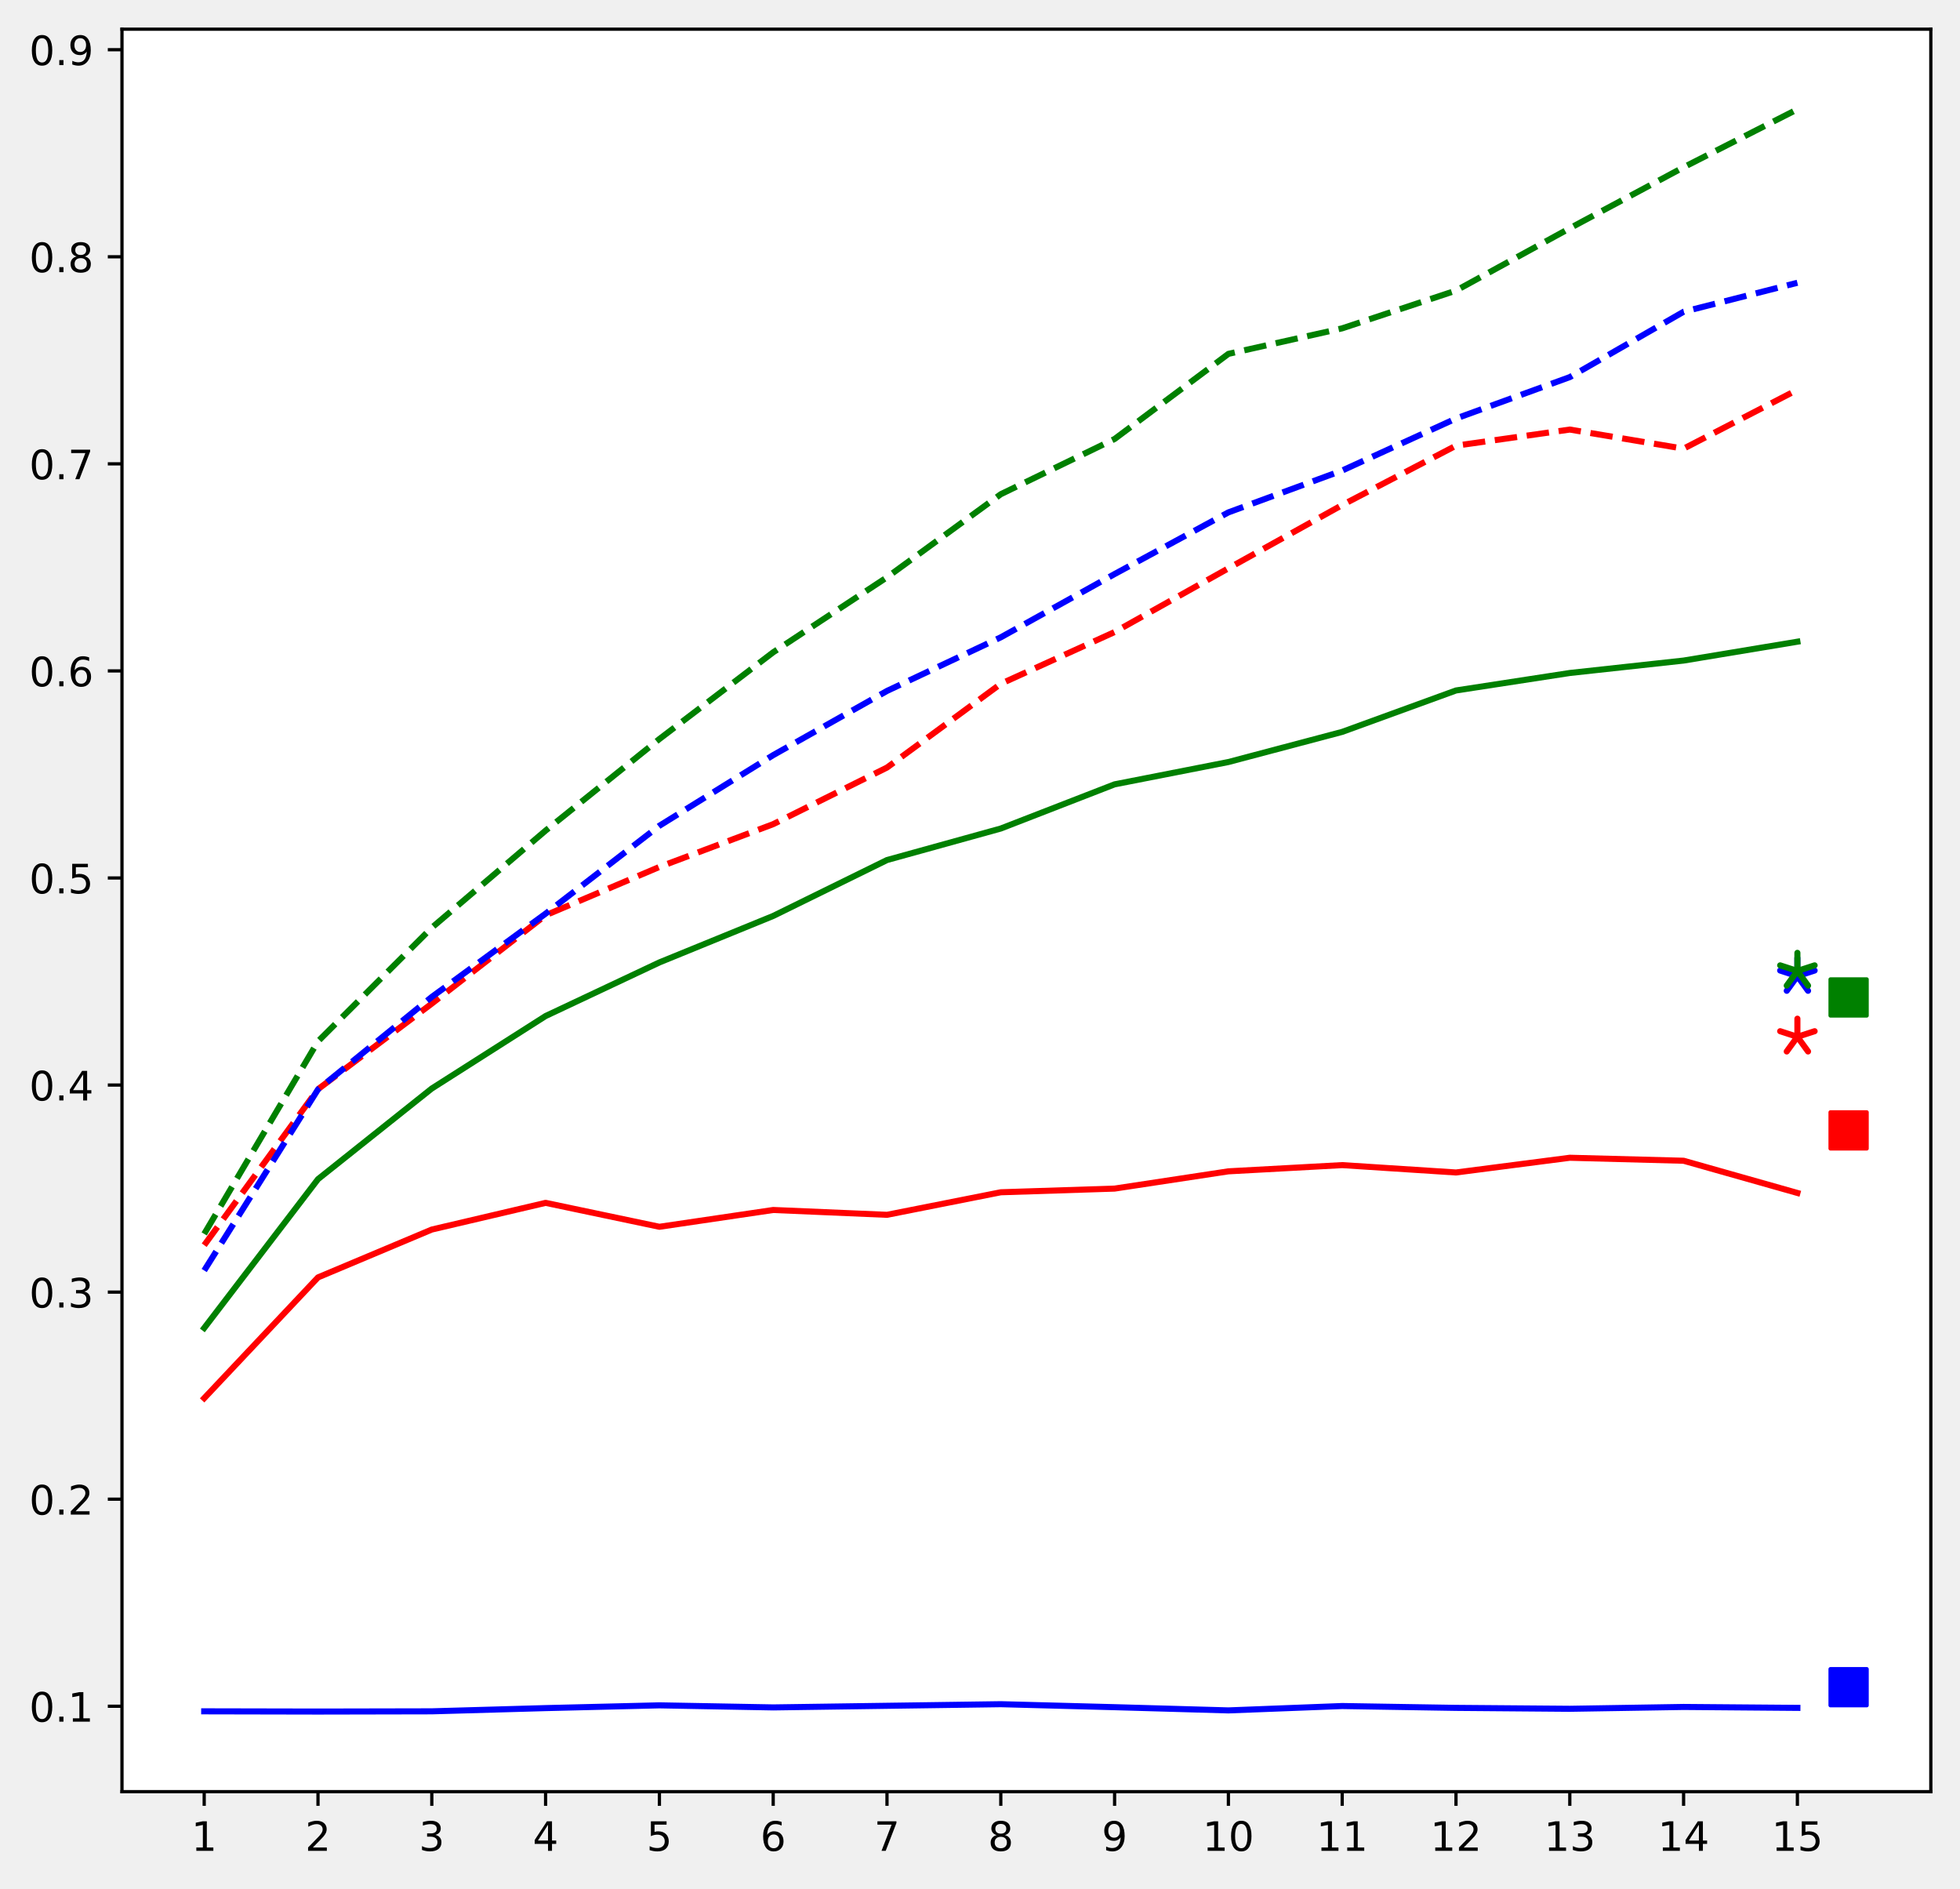
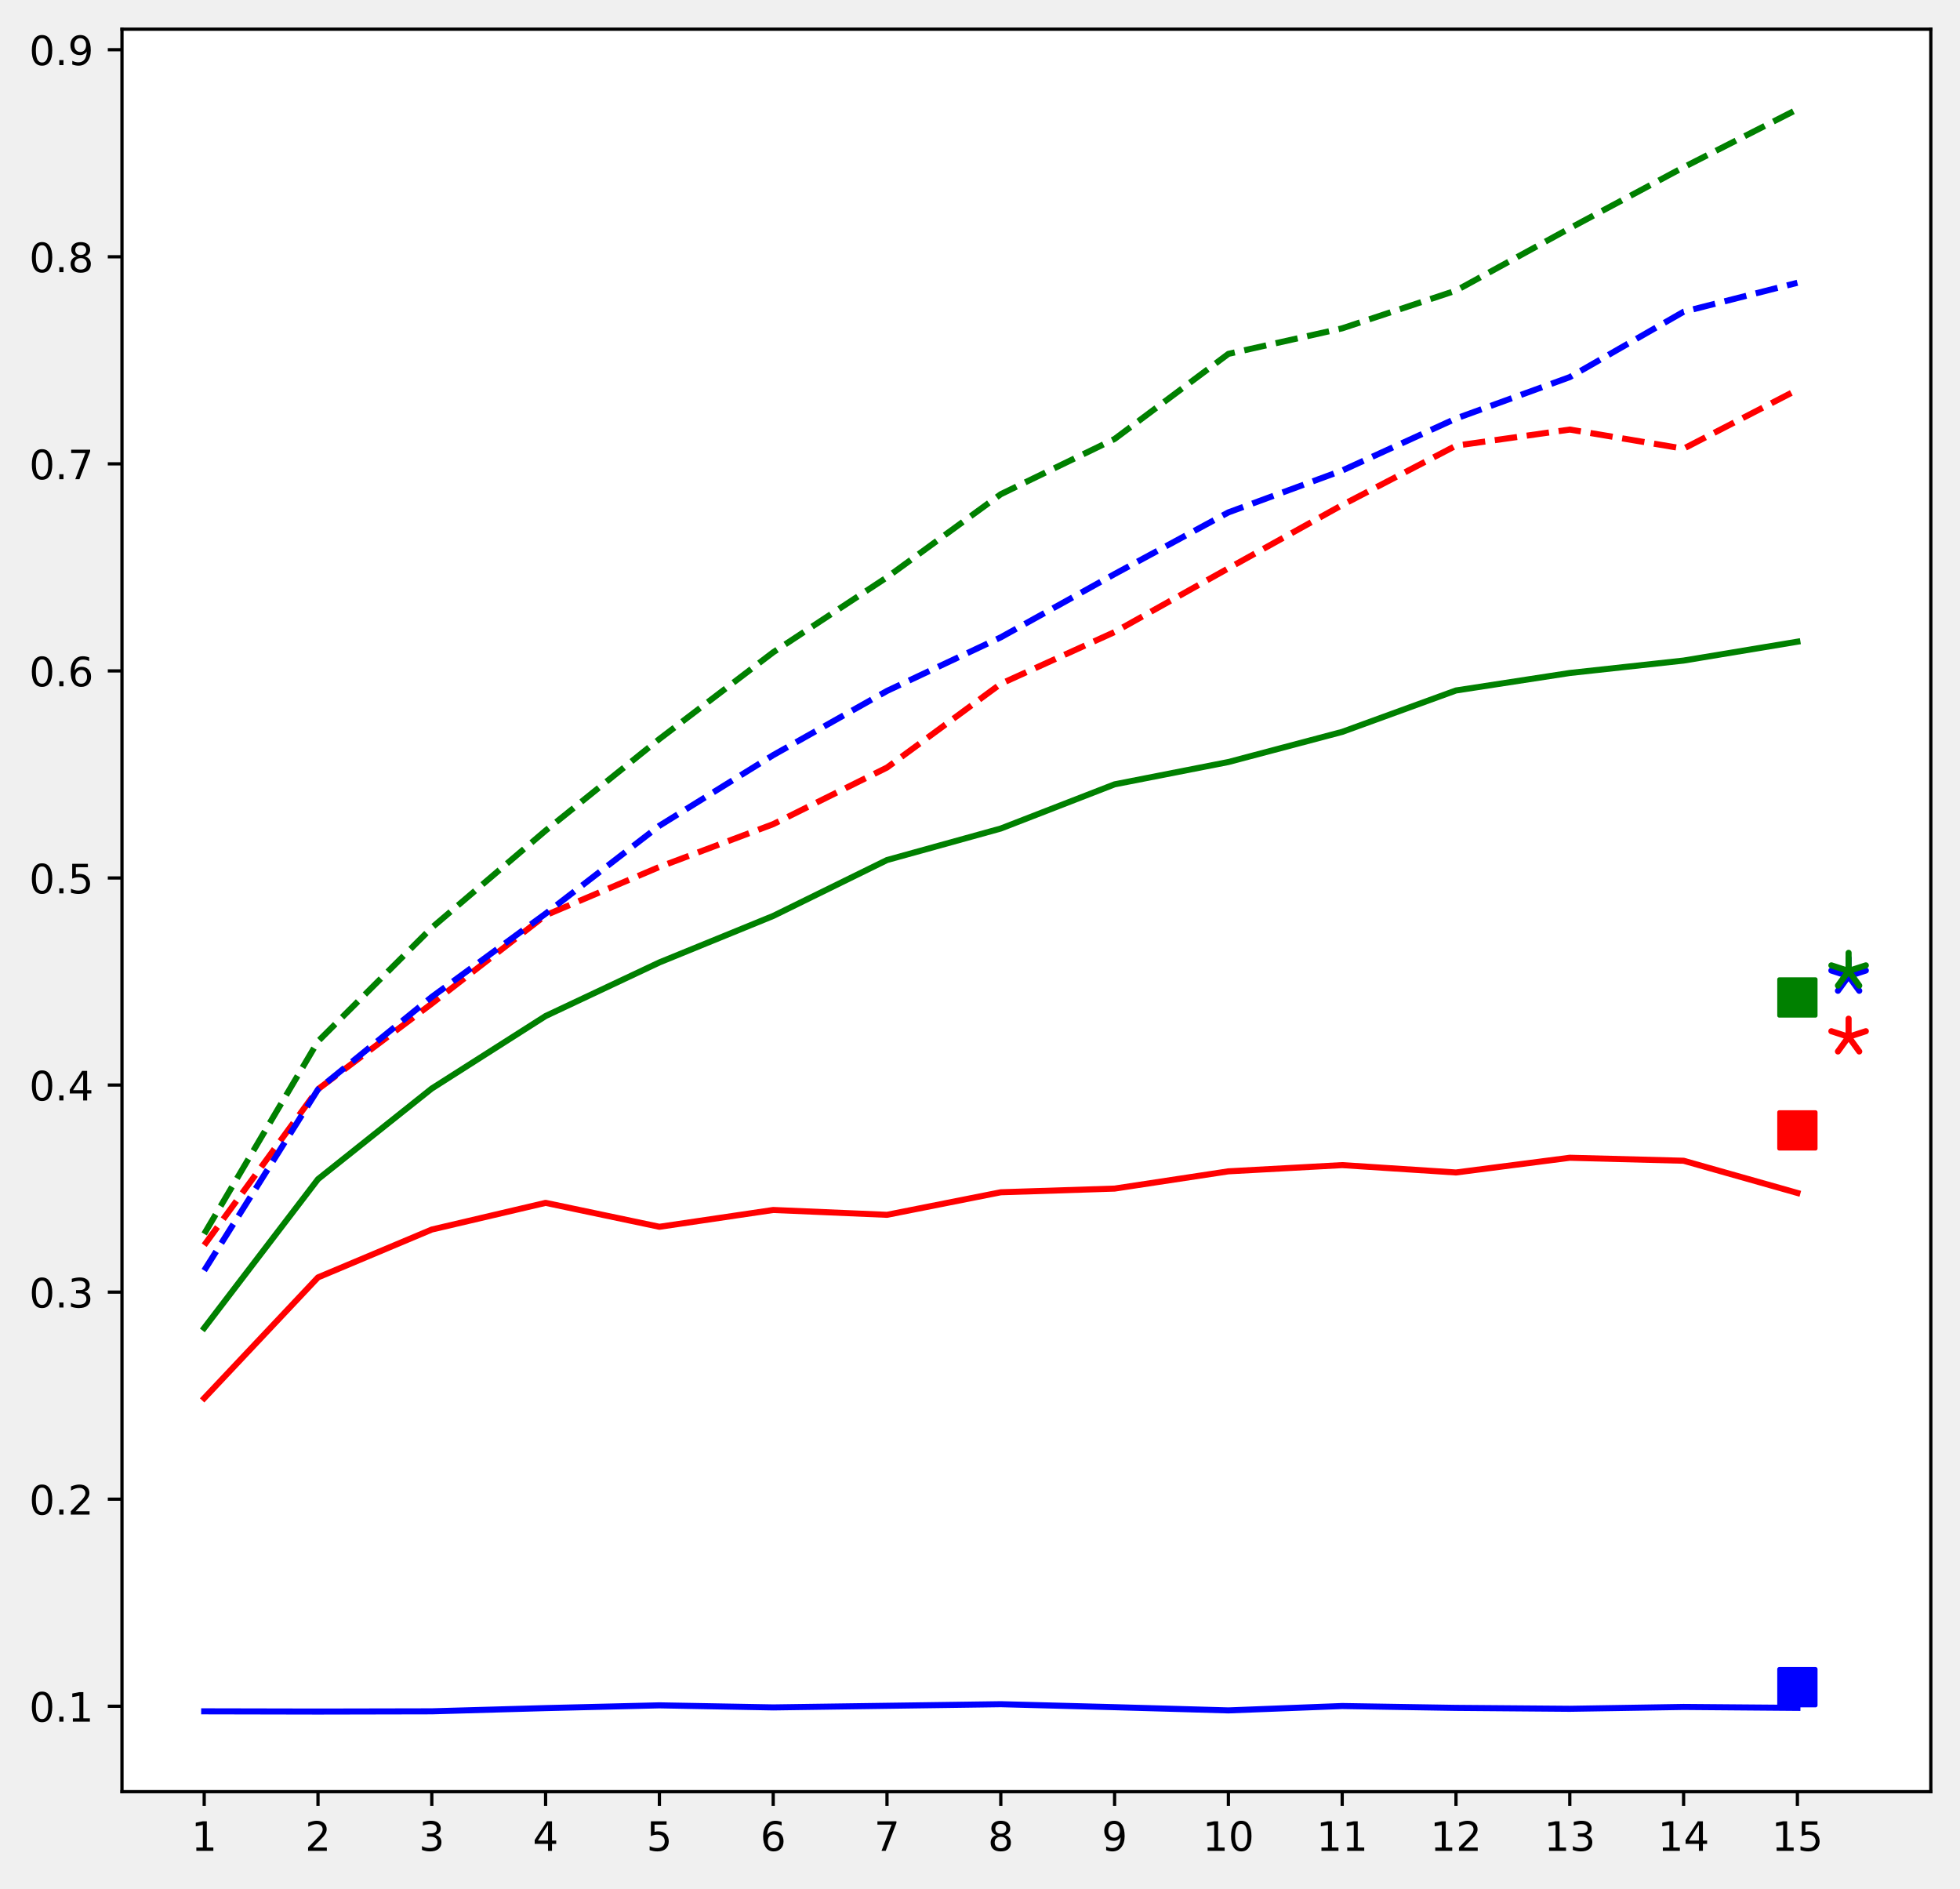
<svg xmlns="http://www.w3.org/2000/svg" xmlns:xlink="http://www.w3.org/1999/xlink" width="483.703pt" height="465.958pt" viewBox="0 0 483.703 465.958" version="1.1">
  <defs>
    <style type="text/css">*{stroke-linejoin: round; stroke-linecap: butt}</style>
  </defs>
  <g id="figure_1">
    <g id="patch_1">
      <path d="M 0 465.958  L 483.703 465.958  L 483.703 0  L 0 0  L 0 465.958  z " style="fill: none" />
    </g>
    <g id="axes_1">
      <g id="patch_2">
        <path d="M 30.103 442.08  L 476.503 442.08  L 476.503 7.2  L 30.103 7.2  z " style="fill: #ffffff" />
      </g>
      <g id="PathCollection_1">
        <defs>
-           <path id="m1018a1368e" d="M 0 -4.472  L 0 0  L -4.253 -1.382  L 0 0  L -2.629 3.618  L 0 0  L 2.629 3.618  L 0 0  L 4.253 -1.382  L 0 0  z " style="stroke: #ff0000; stroke-width: 1.5" />
-         </defs>
-         <g clip-path="url(#p7b10741715)">
-           <use xlink:href="#m1018a1368e" x="443.574" y="255.824" style="fill: #ff0000; stroke: #ff0000; stroke-width: 1.5" />
+           <path id="m70b8b93f07" d="M -4.472 4.472  L 4.472 4.472  L 4.472 -4.472  L -4.472 -4.472  z " style="stroke: #ff0000" />
+         </defs>
+         <g clip-path="url(#p2f0d055c07)">
+           <use xlink:href="#m70b8b93f07" x="443.574" y="278.918" style="fill: #ff0000; stroke: #ff0000" />
        </g>
      </g>
      <g id="PathCollection_2">
        <defs>
-           <path id="mad40321490" d="M 0 -4.472  L 0 0  L -4.253 -1.382  L 0 0  L -2.629 3.618  L 0 0  L 2.629 3.618  L 0 0  L 4.253 -1.382  L 0 0  z " style="stroke: #0000ff; stroke-width: 1.5" />
-         </defs>
-         <g clip-path="url(#p7b10741715)">
-           <use xlink:href="#mad40321490" x="443.574" y="240.853" style="fill: #0000ff; stroke: #0000ff; stroke-width: 1.5" />
+           <path id="m6275f5119d" d="M -4.472 4.472  L 4.472 4.472  L 4.472 -4.472  L -4.472 -4.472  z " style="stroke: #0000ff" />
+         </defs>
+         <g clip-path="url(#p2f0d055c07)">
+           <use xlink:href="#m6275f5119d" x="443.574" y="416.306" style="fill: #0000ff; stroke: #0000ff" />
        </g>
      </g>
      <g id="PathCollection_3">
        <defs>
-           <path id="m696d6e1a14" d="M 0 -4.472  L 0 0  L -4.253 -1.382  L 0 0  L -2.629 3.618  L 0 0  L 2.629 3.618  L 0 0  L 4.253 -1.382  L 0 0  z " style="stroke: #008000; stroke-width: 1.5" />
-         </defs>
-         <g clip-path="url(#p7b10741715)">
-           <use xlink:href="#m696d6e1a14" x="443.574" y="239.576" style="fill: #008000; stroke: #008000; stroke-width: 1.5" />
+           <path id="m41d0218fb2" d="M -4.472 4.472  L 4.472 4.472  L 4.472 -4.472  L -4.472 -4.472  z " style="stroke: #008000" />
+         </defs>
+         <g clip-path="url(#p2f0d055c07)">
+           <use xlink:href="#m41d0218fb2" x="443.574" y="246.116" style="fill: #008000; stroke: #008000" />
        </g>
      </g>
      <g id="PathCollection_4">
        <defs>
-           <path id="m3e80a446dc" d="M -4.472 4.472  L 4.472 4.472  L 4.472 -4.472  L -4.472 -4.472  z " style="stroke: #ff0000" />
-         </defs>
-         <g clip-path="url(#p7b10741715)">
-           <use xlink:href="#m3e80a446dc" x="456.212" y="278.918" style="fill: #ff0000; stroke: #ff0000" />
+           <path id="mb62e6da3a2" d="M 0 -4.472  L 0 0  L -4.253 -1.382  L 0 0  L -2.629 3.618  L 0 0  L 2.629 3.618  L 0 0  L 4.253 -1.382  L 0 0  z " style="stroke: #ff0000; stroke-width: 1.5" />
+         </defs>
+         <g clip-path="url(#p2f0d055c07)">
+           <use xlink:href="#mb62e6da3a2" x="456.212" y="255.824" style="fill: #ff0000; stroke: #ff0000; stroke-width: 1.5" />
        </g>
      </g>
      <g id="PathCollection_5">
        <defs>
-           <path id="m850ede67cf" d="M -4.472 4.472  L 4.472 4.472  L 4.472 -4.472  L -4.472 -4.472  z " style="stroke: #0000ff" />
-         </defs>
-         <g clip-path="url(#p7b10741715)">
-           <use xlink:href="#m850ede67cf" x="456.212" y="416.306" style="fill: #0000ff; stroke: #0000ff" />
+           <path id="mc11550c1b4" d="M 0 -4.472  L 0 0  L -4.253 -1.382  L 0 0  L -2.629 3.618  L 0 0  L 2.629 3.618  L 0 0  L 4.253 -1.382  L 0 0  z " style="stroke: #0000ff; stroke-width: 1.5" />
+         </defs>
+         <g clip-path="url(#p2f0d055c07)">
+           <use xlink:href="#mc11550c1b4" x="456.212" y="240.853" style="fill: #0000ff; stroke: #0000ff; stroke-width: 1.5" />
        </g>
      </g>
      <g id="PathCollection_6">
        <defs>
-           <path id="me77121982c" d="M -4.472 4.472  L 4.472 4.472  L 4.472 -4.472  L -4.472 -4.472  z " style="stroke: #008000" />
-         </defs>
-         <g clip-path="url(#p7b10741715)">
-           <use xlink:href="#me77121982c" x="456.212" y="246.116" style="fill: #008000; stroke: #008000" />
+           <path id="m6a2abdf3d6" d="M 0 -4.472  L 0 0  L -4.253 -1.382  L 0 0  L -2.629 3.618  L 0 0  L 2.629 3.618  L 0 0  L 4.253 -1.382  L 0 0  z " style="stroke: #008000; stroke-width: 1.5" />
+         </defs>
+         <g clip-path="url(#p2f0d055c07)">
+           <use xlink:href="#m6a2abdf3d6" x="456.212" y="239.576" style="fill: #008000; stroke: #008000; stroke-width: 1.5" />
        </g>
      </g>
      <g id="matplotlib.axis_1">
        <g id="xtick_1">
          <g id="line2d_1">
            <defs>
-               <path id="m76d9665651" d="M 0 0  L 0 3.5  " style="stroke: #000000; stroke-width: 0.8" />
+               <path id="m1b1f716e1c" d="M 0 0  L 0 3.5  " style="stroke: #000000; stroke-width: 0.8" />
            </defs>
            <g>
-               <use xlink:href="#m76d9665651" x="50.394" y="442.08" style="stroke: #000000; stroke-width: 0.8" />
+               <use xlink:href="#m1b1f716e1c" x="50.394" y="442.08" style="stroke: #000000; stroke-width: 0.8" />
            </g>
          </g>
          <g id="text_1">
            <g transform="translate(47.21278 456.6784)scale(0.1 -0.1)">
              <defs>
                <path id="DejaVuSans-31" d="M 794 531  L 1825 531  L 1825 4091  L 703 3866  L 703 4441  L 1819 4666  L 2450 4666  L 2450 531  L 3481 531  L 3481 0  L 794 0  L 794 531  z " transform="scale(0.015625)" />
              </defs>
              <use xlink:href="#DejaVuSans-31" />
            </g>
          </g>
        </g>
        <g id="xtick_2">
          <g id="line2d_2">
            <g>
-               <use xlink:href="#m76d9665651" x="78.478" y="442.08" style="stroke: #000000; stroke-width: 0.8" />
+               <use xlink:href="#m1b1f716e1c" x="78.478" y="442.08" style="stroke: #000000; stroke-width: 0.8" />
            </g>
          </g>
          <g id="text_2">
            <g transform="translate(75.29709 456.6784)scale(0.1 -0.1)">
              <defs>
                <path id="DejaVuSans-32" d="M 1228 531  L 3431 531  L 3431 0  L 469 0  L 469 531  Q 828 903 1448 1529  Q 2069 2156 2228 2338  Q 2531 2678 2651 2914  Q 2772 3150 2772 3378  Q 2772 3750 2511 3984  Q 2250 4219 1831 4219  Q 1534 4219 1204 4116  Q 875 4013 500 3803  L 500 4441  Q 881 4594 1212 4672  Q 1544 4750 1819 4750  Q 2544 4750 2975 4387  Q 3406 4025 3406 3419  Q 3406 3131 3298 2873  Q 3191 2616 2906 2266  Q 2828 2175 2409 1742  Q 1991 1309 1228 531  z " transform="scale(0.015625)" />
              </defs>
              <use xlink:href="#DejaVuSans-32" />
            </g>
          </g>
        </g>
        <g id="xtick_3">
          <g id="line2d_3">
            <g>
-               <use xlink:href="#m76d9665651" x="106.563" y="442.08" style="stroke: #000000; stroke-width: 0.8" />
+               <use xlink:href="#m1b1f716e1c" x="106.563" y="442.08" style="stroke: #000000; stroke-width: 0.8" />
            </g>
          </g>
          <g id="text_3">
            <g transform="translate(103.3814 456.6784)scale(0.1 -0.1)">
              <defs>
                <path id="DejaVuSans-33" d="M 2597 2516  Q 3050 2419 3304 2112  Q 3559 1806 3559 1356  Q 3559 666 3084 287  Q 2609 -91 1734 -91  Q 1441 -91 1130 -33  Q 819 25 488 141  L 488 750  Q 750 597 1062 519  Q 1375 441 1716 441  Q 2309 441 2620 675  Q 2931 909 2931 1356  Q 2931 1769 2642 2001  Q 2353 2234 1838 2234  L 1294 2234  L 1294 2753  L 1863 2753  Q 2328 2753 2575 2939  Q 2822 3125 2822 3475  Q 2822 3834 2567 4026  Q 2313 4219 1838 4219  Q 1578 4219 1281 4162  Q 984 4106 628 3988  L 628 4550  Q 988 4650 1302 4700  Q 1616 4750 1894 4750  Q 2613 4750 3031 4423  Q 3450 4097 3450 3541  Q 3450 3153 3228 2886  Q 3006 2619 2597 2516  z " transform="scale(0.015625)" />
              </defs>
              <use xlink:href="#DejaVuSans-33" />
            </g>
          </g>
        </g>
        <g id="xtick_4">
          <g id="line2d_4">
            <g>
-               <use xlink:href="#m76d9665651" x="134.647" y="442.08" style="stroke: #000000; stroke-width: 0.8" />
+               <use xlink:href="#m1b1f716e1c" x="134.647" y="442.08" style="stroke: #000000; stroke-width: 0.8" />
            </g>
          </g>
          <g id="text_4">
            <g transform="translate(131.4657 456.6784)scale(0.1 -0.1)">
              <defs>
                <path id="DejaVuSans-34" d="M 2419 4116  L 825 1625  L 2419 1625  L 2419 4116  z M 2253 4666  L 3047 4666  L 3047 1625  L 3713 1625  L 3713 1100  L 3047 1100  L 3047 0  L 2419 0  L 2419 1100  L 313 1100  L 313 1709  L 2253 4666  z " transform="scale(0.015625)" />
              </defs>
              <use xlink:href="#DejaVuSans-34" />
            </g>
          </g>
        </g>
        <g id="xtick_5">
          <g id="line2d_5">
            <g>
-               <use xlink:href="#m76d9665651" x="162.731" y="442.08" style="stroke: #000000; stroke-width: 0.8" />
+               <use xlink:href="#m1b1f716e1c" x="162.731" y="442.08" style="stroke: #000000; stroke-width: 0.8" />
            </g>
          </g>
          <g id="text_5">
            <g transform="translate(159.55 456.6784)scale(0.1 -0.1)">
              <defs>
                <path id="DejaVuSans-35" d="M 691 4666  L 3169 4666  L 3169 4134  L 1269 4134  L 1269 2991  Q 1406 3038 1543 3061  Q 1681 3084 1819 3084  Q 2600 3084 3056 2656  Q 3513 2228 3513 1497  Q 3513 744 3044 326  Q 2575 -91 1722 -91  Q 1428 -91 1123 -41  Q 819 9 494 109  L 494 744  Q 775 591 1075 516  Q 1375 441 1709 441  Q 2250 441 2565 725  Q 2881 1009 2881 1497  Q 2881 1984 2565 2268  Q 2250 2553 1709 2553  Q 1456 2553 1204 2497  Q 953 2441 691 2322  L 691 4666  z " transform="scale(0.015625)" />
              </defs>
              <use xlink:href="#DejaVuSans-35" />
            </g>
          </g>
        </g>
        <g id="xtick_6">
          <g id="line2d_6">
            <g>
-               <use xlink:href="#m76d9665651" x="190.816" y="442.08" style="stroke: #000000; stroke-width: 0.8" />
+               <use xlink:href="#m1b1f716e1c" x="190.816" y="442.08" style="stroke: #000000; stroke-width: 0.8" />
            </g>
          </g>
          <g id="text_6">
            <g transform="translate(187.6343 456.6784)scale(0.1 -0.1)">
              <defs>
                <path id="DejaVuSans-36" d="M 2113 2584  Q 1688 2584 1439 2293  Q 1191 2003 1191 1497  Q 1191 994 1439 701  Q 1688 409 2113 409  Q 2538 409 2786 701  Q 3034 994 3034 1497  Q 3034 2003 2786 2293  Q 2538 2584 2113 2584  z M 3366 4563  L 3366 3988  Q 3128 4100 2886 4159  Q 2644 4219 2406 4219  Q 1781 4219 1451 3797  Q 1122 3375 1075 2522  Q 1259 2794 1537 2939  Q 1816 3084 2150 3084  Q 2853 3084 3261 2657  Q 3669 2231 3669 1497  Q 3669 778 3244 343  Q 2819 -91 2113 -91  Q 1303 -91 875 529  Q 447 1150 447 2328  Q 447 3434 972 4092  Q 1497 4750 2381 4750  Q 2619 4750 2861 4703  Q 3103 4656 3366 4563  z " transform="scale(0.015625)" />
              </defs>
              <use xlink:href="#DejaVuSans-36" />
            </g>
          </g>
        </g>
        <g id="xtick_7">
          <g id="line2d_7">
            <g>
-               <use xlink:href="#m76d9665651" x="218.9" y="442.08" style="stroke: #000000; stroke-width: 0.8" />
+               <use xlink:href="#m1b1f716e1c" x="218.9" y="442.08" style="stroke: #000000; stroke-width: 0.8" />
            </g>
          </g>
          <g id="text_7">
            <g transform="translate(215.7186 456.6784)scale(0.1 -0.1)">
              <defs>
                <path id="DejaVuSans-37" d="M 525 4666  L 3525 4666  L 3525 4397  L 1831 0  L 1172 0  L 2766 4134  L 525 4134  L 525 4666  z " transform="scale(0.015625)" />
              </defs>
              <use xlink:href="#DejaVuSans-37" />
            </g>
          </g>
        </g>
        <g id="xtick_8">
          <g id="line2d_8">
            <g>
-               <use xlink:href="#m76d9665651" x="246.984" y="442.08" style="stroke: #000000; stroke-width: 0.8" />
+               <use xlink:href="#m1b1f716e1c" x="246.984" y="442.08" style="stroke: #000000; stroke-width: 0.8" />
            </g>
          </g>
          <g id="text_8">
            <g transform="translate(243.8029 456.6784)scale(0.1 -0.1)">
              <defs>
                <path id="DejaVuSans-38" d="M 2034 2216  Q 1584 2216 1326 1975  Q 1069 1734 1069 1313  Q 1069 891 1326 650  Q 1584 409 2034 409  Q 2484 409 2743 651  Q 3003 894 3003 1313  Q 3003 1734 2745 1975  Q 2488 2216 2034 2216  z M 1403 2484  Q 997 2584 770 2862  Q 544 3141 544 3541  Q 544 4100 942 4425  Q 1341 4750 2034 4750  Q 2731 4750 3128 4425  Q 3525 4100 3525 3541  Q 3525 3141 3298 2862  Q 3072 2584 2669 2484  Q 3125 2378 3379 2068  Q 3634 1759 3634 1313  Q 3634 634 3220 271  Q 2806 -91 2034 -91  Q 1263 -91 848 271  Q 434 634 434 1313  Q 434 1759 690 2068  Q 947 2378 1403 2484  z M 1172 3481  Q 1172 3119 1398 2916  Q 1625 2713 2034 2713  Q 2441 2713 2670 2916  Q 2900 3119 2900 3481  Q 2900 3844 2670 4047  Q 2441 4250 2034 4250  Q 1625 4250 1398 4047  Q 1172 3844 1172 3481  z " transform="scale(0.015625)" />
              </defs>
              <use xlink:href="#DejaVuSans-38" />
            </g>
          </g>
        </g>
        <g id="xtick_9">
          <g id="line2d_9">
            <g>
-               <use xlink:href="#m76d9665651" x="275.068" y="442.08" style="stroke: #000000; stroke-width: 0.8" />
+               <use xlink:href="#m1b1f716e1c" x="275.068" y="442.08" style="stroke: #000000; stroke-width: 0.8" />
            </g>
          </g>
          <g id="text_9">
            <g transform="translate(271.8872 456.6784)scale(0.1 -0.1)">
              <defs>
                <path id="DejaVuSans-39" d="M 703 97  L 703 672  Q 941 559 1184 500  Q 1428 441 1663 441  Q 2288 441 2617 861  Q 2947 1281 2994 2138  Q 2813 1869 2534 1725  Q 2256 1581 1919 1581  Q 1219 1581 811 2004  Q 403 2428 403 3163  Q 403 3881 828 4315  Q 1253 4750 1959 4750  Q 2769 4750 3195 4129  Q 3622 3509 3622 2328  Q 3622 1225 3098 567  Q 2575 -91 1691 -91  Q 1453 -91 1209 -44  Q 966 3 703 97  z M 1959 2075  Q 2384 2075 2632 2365  Q 2881 2656 2881 3163  Q 2881 3666 2632 3958  Q 2384 4250 1959 4250  Q 1534 4250 1286 3958  Q 1038 3666 1038 3163  Q 1038 2656 1286 2365  Q 1534 2075 1959 2075  z " transform="scale(0.015625)" />
              </defs>
              <use xlink:href="#DejaVuSans-39" />
            </g>
          </g>
        </g>
        <g id="xtick_10">
          <g id="line2d_10">
            <g>
-               <use xlink:href="#m76d9665651" x="303.153" y="442.08" style="stroke: #000000; stroke-width: 0.8" />
+               <use xlink:href="#m1b1f716e1c" x="303.153" y="442.08" style="stroke: #000000; stroke-width: 0.8" />
            </g>
          </g>
          <g id="text_10">
            <g transform="translate(296.7903 456.6784)scale(0.1 -0.1)">
              <defs>
                <path id="DejaVuSans-30" d="M 2034 4250  Q 1547 4250 1301 3770  Q 1056 3291 1056 2328  Q 1056 1369 1301 889  Q 1547 409 2034 409  Q 2525 409 2770 889  Q 3016 1369 3016 2328  Q 3016 3291 2770 3770  Q 2525 4250 2034 4250  z M 2034 4750  Q 2819 4750 3233 4129  Q 3647 3509 3647 2328  Q 3647 1150 3233 529  Q 2819 -91 2034 -91  Q 1250 -91 836 529  Q 422 1150 422 2328  Q 422 3509 836 4129  Q 1250 4750 2034 4750  z " transform="scale(0.015625)" />
              </defs>
              <use xlink:href="#DejaVuSans-31" />
              <use xlink:href="#DejaVuSans-30" x="63.623" />
            </g>
          </g>
        </g>
        <g id="xtick_11">
          <g id="line2d_11">
            <g>
-               <use xlink:href="#m76d9665651" x="331.237" y="442.08" style="stroke: #000000; stroke-width: 0.8" />
+               <use xlink:href="#m1b1f716e1c" x="331.237" y="442.08" style="stroke: #000000; stroke-width: 0.8" />
            </g>
          </g>
          <g id="text_11">
            <g transform="translate(324.8746 456.6784)scale(0.1 -0.1)">
              <use xlink:href="#DejaVuSans-31" />
              <use xlink:href="#DejaVuSans-31" x="63.623" />
            </g>
          </g>
        </g>
        <g id="xtick_12">
          <g id="line2d_12">
            <g>
-               <use xlink:href="#m76d9665651" x="359.321" y="442.08" style="stroke: #000000; stroke-width: 0.8" />
+               <use xlink:href="#m1b1f716e1c" x="359.321" y="442.08" style="stroke: #000000; stroke-width: 0.8" />
            </g>
          </g>
          <g id="text_12">
            <g transform="translate(352.9589 456.6784)scale(0.1 -0.1)">
              <use xlink:href="#DejaVuSans-31" />
              <use xlink:href="#DejaVuSans-32" x="63.623" />
            </g>
          </g>
        </g>
        <g id="xtick_13">
          <g id="line2d_13">
            <g>
-               <use xlink:href="#m76d9665651" x="387.406" y="442.08" style="stroke: #000000; stroke-width: 0.8" />
+               <use xlink:href="#m1b1f716e1c" x="387.406" y="442.08" style="stroke: #000000; stroke-width: 0.8" />
            </g>
          </g>
          <g id="text_13">
            <g transform="translate(381.0432 456.6784)scale(0.1 -0.1)">
              <use xlink:href="#DejaVuSans-31" />
              <use xlink:href="#DejaVuSans-33" x="63.623" />
            </g>
          </g>
        </g>
        <g id="xtick_14">
          <g id="line2d_14">
            <g>
-               <use xlink:href="#m76d9665651" x="415.49" y="442.08" style="stroke: #000000; stroke-width: 0.8" />
+               <use xlink:href="#m1b1f716e1c" x="415.49" y="442.08" style="stroke: #000000; stroke-width: 0.8" />
            </g>
          </g>
          <g id="text_14">
            <g transform="translate(409.1275 456.6784)scale(0.1 -0.1)">
              <use xlink:href="#DejaVuSans-31" />
              <use xlink:href="#DejaVuSans-34" x="63.623" />
            </g>
          </g>
        </g>
        <g id="xtick_15">
          <g id="line2d_15">
            <g>
-               <use xlink:href="#m76d9665651" x="443.574" y="442.08" style="stroke: #000000; stroke-width: 0.8" />
+               <use xlink:href="#m1b1f716e1c" x="443.574" y="442.08" style="stroke: #000000; stroke-width: 0.8" />
            </g>
          </g>
          <g id="text_15">
            <g transform="translate(437.2118 456.6784)scale(0.1 -0.1)">
              <use xlink:href="#DejaVuSans-31" />
              <use xlink:href="#DejaVuSans-35" x="63.623" />
            </g>
          </g>
        </g>
      </g>
      <g id="matplotlib.axis_2">
        <g id="ytick_1">
          <g id="line2d_16">
            <defs>
-               <path id="mfe68cac224" d="M 0 0  L -3.5 0  " style="stroke: #000000; stroke-width: 0.8" />
+               <path id="m4275afcab9" d="M 0 0  L -3.5 0  " style="stroke: #000000; stroke-width: 0.8" />
            </defs>
            <g>
-               <use xlink:href="#mfe68cac224" x="30.103" y="421.007" style="stroke: #000000; stroke-width: 0.8" />
+               <use xlink:href="#m4275afcab9" x="30.103" y="421.007" style="stroke: #000000; stroke-width: 0.8" />
            </g>
          </g>
          <g id="text_16">
            <g transform="translate(7.2 424.8062)scale(0.1 -0.1)">
              <defs>
                <path id="DejaVuSans-2e" d="M 684 794  L 1344 794  L 1344 0  L 684 0  L 684 794  z " transform="scale(0.015625)" />
              </defs>
              <use xlink:href="#DejaVuSans-30" />
              <use xlink:href="#DejaVuSans-2e" x="63.623" />
              <use xlink:href="#DejaVuSans-31" x="95.41" />
            </g>
          </g>
        </g>
        <g id="ytick_2">
          <g id="line2d_17">
            <g>
-               <use xlink:href="#mfe68cac224" x="30.103" y="369.914" style="stroke: #000000; stroke-width: 0.8" />
+               <use xlink:href="#m4275afcab9" x="30.103" y="369.914" style="stroke: #000000; stroke-width: 0.8" />
            </g>
          </g>
          <g id="text_17">
            <g transform="translate(7.2 373.7133)scale(0.1 -0.1)">
              <use xlink:href="#DejaVuSans-30" />
              <use xlink:href="#DejaVuSans-2e" x="63.623" />
              <use xlink:href="#DejaVuSans-32" x="95.41" />
            </g>
          </g>
        </g>
        <g id="ytick_3">
          <g id="line2d_18">
            <g>
-               <use xlink:href="#mfe68cac224" x="30.103" y="318.821" style="stroke: #000000; stroke-width: 0.8" />
+               <use xlink:href="#m4275afcab9" x="30.103" y="318.821" style="stroke: #000000; stroke-width: 0.8" />
            </g>
          </g>
          <g id="text_18">
            <g transform="translate(7.2 322.6204)scale(0.1 -0.1)">
              <use xlink:href="#DejaVuSans-30" />
              <use xlink:href="#DejaVuSans-2e" x="63.623" />
              <use xlink:href="#DejaVuSans-33" x="95.41" />
            </g>
          </g>
        </g>
        <g id="ytick_4">
          <g id="line2d_19">
            <g>
-               <use xlink:href="#mfe68cac224" x="30.103" y="267.728" style="stroke: #000000; stroke-width: 0.8" />
+               <use xlink:href="#m4275afcab9" x="30.103" y="267.728" style="stroke: #000000; stroke-width: 0.8" />
            </g>
          </g>
          <g id="text_19">
            <g transform="translate(7.2 271.5276)scale(0.1 -0.1)">
              <use xlink:href="#DejaVuSans-30" />
              <use xlink:href="#DejaVuSans-2e" x="63.623" />
              <use xlink:href="#DejaVuSans-34" x="95.41" />
            </g>
          </g>
        </g>
        <g id="ytick_5">
          <g id="line2d_20">
            <g>
-               <use xlink:href="#mfe68cac224" x="30.103" y="216.635" style="stroke: #000000; stroke-width: 0.8" />
+               <use xlink:href="#m4275afcab9" x="30.103" y="216.635" style="stroke: #000000; stroke-width: 0.8" />
            </g>
          </g>
          <g id="text_20">
            <g transform="translate(7.2 220.4347)scale(0.1 -0.1)">
              <use xlink:href="#DejaVuSans-30" />
              <use xlink:href="#DejaVuSans-2e" x="63.623" />
              <use xlink:href="#DejaVuSans-35" x="95.41" />
            </g>
          </g>
        </g>
        <g id="ytick_6">
          <g id="line2d_21">
            <g>
-               <use xlink:href="#mfe68cac224" x="30.103" y="165.543" style="stroke: #000000; stroke-width: 0.8" />
+               <use xlink:href="#m4275afcab9" x="30.103" y="165.543" style="stroke: #000000; stroke-width: 0.8" />
            </g>
          </g>
          <g id="text_21">
            <g transform="translate(7.2 169.3418)scale(0.1 -0.1)">
              <use xlink:href="#DejaVuSans-30" />
              <use xlink:href="#DejaVuSans-2e" x="63.623" />
              <use xlink:href="#DejaVuSans-36" x="95.41" />
            </g>
          </g>
        </g>
        <g id="ytick_7">
          <g id="line2d_22">
            <g>
-               <use xlink:href="#mfe68cac224" x="30.103" y="114.45" style="stroke: #000000; stroke-width: 0.8" />
+               <use xlink:href="#m4275afcab9" x="30.103" y="114.45" style="stroke: #000000; stroke-width: 0.8" />
            </g>
          </g>
          <g id="text_22">
            <g transform="translate(7.2 118.2489)scale(0.1 -0.1)">
              <use xlink:href="#DejaVuSans-30" />
              <use xlink:href="#DejaVuSans-2e" x="63.623" />
              <use xlink:href="#DejaVuSans-37" x="95.41" />
            </g>
          </g>
        </g>
        <g id="ytick_8">
          <g id="line2d_23">
            <g>
-               <use xlink:href="#mfe68cac224" x="30.103" y="63.357" style="stroke: #000000; stroke-width: 0.8" />
+               <use xlink:href="#m4275afcab9" x="30.103" y="63.357" style="stroke: #000000; stroke-width: 0.8" />
            </g>
          </g>
          <g id="text_23">
            <g transform="translate(7.2 67.15597)scale(0.1 -0.1)">
              <use xlink:href="#DejaVuSans-30" />
              <use xlink:href="#DejaVuSans-2e" x="63.623" />
              <use xlink:href="#DejaVuSans-38" x="95.41" />
            </g>
          </g>
        </g>
        <g id="ytick_9">
          <g id="line2d_24">
            <g>
-               <use xlink:href="#mfe68cac224" x="30.103" y="12.264" style="stroke: #000000; stroke-width: 0.8" />
+               <use xlink:href="#m4275afcab9" x="30.103" y="12.264" style="stroke: #000000; stroke-width: 0.8" />
            </g>
          </g>
          <g id="text_24">
            <g transform="translate(7.2 16.06308)scale(0.1 -0.1)">
              <use xlink:href="#DejaVuSans-30" />
              <use xlink:href="#DejaVuSans-2e" x="63.623" />
              <use xlink:href="#DejaVuSans-39" x="95.41" />
            </g>
          </g>
        </g>
      </g>
      <g id="line2d_25">
-         <path d="M 50.394 307.24  L 78.478 268.75  L 106.563 247.632  L 134.647 225.832  L 162.731 213.911  L 190.816 203.351  L 218.9 189.386  L 246.984 168.722  L 275.068 155.948  L 303.153 140.223  L 331.237 124.611  L 359.321 109.965  L 387.406 105.991  L 415.49 110.703  L 443.574 96.17  " clip-path="url(#p7b10741715)" style="fill: none; stroke-dasharray: 5.55,2.4; stroke-dashoffset: 0; stroke: #ff0000; stroke-width: 1.5" />
+         <path d="M 50.394 307.24  L 78.478 268.75  L 106.563 247.632  L 134.647 225.832  L 162.731 213.911  L 190.816 203.351  L 218.9 189.386  L 246.984 168.722  L 275.068 155.948  L 303.153 140.223  L 331.237 124.611  L 359.321 109.965  L 387.406 105.991  L 415.49 110.703  L 443.574 96.17  " clip-path="url(#p2f0d055c07)" style="fill: none; stroke-dasharray: 5.55,2.4; stroke-dashoffset: 0; stroke: #ff0000; stroke-width: 1.5" />
      </g>
      <g id="line2d_26">
-         <path d="M 50.394 313.485  L 78.478 268.807  L 106.563 245.985  L 134.647 225.435  L 162.731 203.749  L 190.816 186.32  L 218.9 170.482  L 246.984 157.254  L 275.068 141.642  L 303.153 126.428  L 331.237 116.096  L 359.321 103.266  L 387.406 93.047  L 415.49 76.925  L 443.574 69.772  " clip-path="url(#p7b10741715)" style="fill: none; stroke-dasharray: 5.55,2.4; stroke-dashoffset: 0; stroke: #0000ff; stroke-width: 1.5" />
+         <path d="M 50.394 313.485  L 78.478 268.807  L 106.563 245.985  L 134.647 225.435  L 162.731 203.749  L 190.816 186.32  L 218.9 170.482  L 246.984 157.254  L 275.068 141.642  L 303.153 126.428  L 331.237 116.096  L 359.321 103.266  L 387.406 93.047  L 415.49 76.925  L 443.574 69.772  " clip-path="url(#p2f0d055c07)" style="fill: none; stroke-dasharray: 5.55,2.4; stroke-dashoffset: 0; stroke: #0000ff; stroke-width: 1.5" />
      </g>
      <g id="line2d_27">
-         <path d="M 50.394 304.458  L 78.478 256.942  L 106.563 228.898  L 134.647 204.941  L 162.731 182.346  L 190.816 160.944  L 218.9 142.437  L 246.984 121.943  L 275.068 108.318  L 303.153 87.314  L 331.237 81.012  L 359.321 71.702  L 387.406 56.317  L 415.49 41.273  L 443.574 26.967  " clip-path="url(#p7b10741715)" style="fill: none; stroke-dasharray: 5.55,2.4; stroke-dashoffset: 0; stroke: #008000; stroke-width: 1.5" />
+         <path d="M 50.394 304.458  L 78.478 256.942  L 106.563 228.898  L 134.647 204.941  L 162.731 182.346  L 190.816 160.944  L 218.9 142.437  L 246.984 121.943  L 275.068 108.318  L 303.153 87.314  L 331.237 81.012  L 359.321 71.702  L 387.406 56.317  L 415.49 41.273  L 443.574 26.967  " clip-path="url(#p2f0d055c07)" style="fill: none; stroke-dasharray: 5.55,2.4; stroke-dashoffset: 0; stroke: #008000; stroke-width: 1.5" />
      </g>
      <g id="line2d_28">
-         <path d="M 50.394 344.992  L 78.478 315.188  L 106.563 303.38  L 134.647 296.795  L 162.731 302.699  L 190.816 298.554  L 218.9 299.747  L 246.984 294.183  L 275.068 293.275  L 303.153 289.017  L 331.237 287.484  L 359.321 289.301  L 387.406 285.668  L 415.49 286.406  L 443.574 294.353  " clip-path="url(#p7b10741715)" style="fill: none; stroke: #ff0000; stroke-width: 1.5; stroke-linecap: square" />
+         <path d="M 50.394 344.992  L 78.478 315.188  L 106.563 303.38  L 134.647 296.795  L 162.731 302.699  L 190.816 298.554  L 218.9 299.747  L 246.984 294.183  L 275.068 293.275  L 303.153 289.017  L 331.237 287.484  L 359.321 289.301  L 387.406 285.668  L 415.49 286.406  L 443.574 294.353  " clip-path="url(#p2f0d055c07)" style="fill: none; stroke: #ff0000; stroke-width: 1.5; stroke-linecap: square" />
      </g>
      <g id="line2d_29">
-         <path d="M 50.394 422.256  L 78.478 422.313  L 106.563 422.256  L 134.647 421.461  L 162.731 420.78  L 190.816 421.291  L 218.9 420.893  L 246.984 420.496  L 275.068 421.234  L 303.153 422.029  L 331.237 420.95  L 359.321 421.404  L 387.406 421.631  L 415.49 421.177  L 443.574 421.404  " clip-path="url(#p7b10741715)" style="fill: none; stroke: #0000ff; stroke-width: 1.5; stroke-linecap: square" />
+         <path d="M 50.394 422.256  L 78.478 422.313  L 106.563 422.256  L 134.647 421.461  L 162.731 420.78  L 190.816 421.291  L 218.9 420.893  L 246.984 420.496  L 275.068 421.234  L 303.153 422.029  L 331.237 420.95  L 359.321 421.404  L 387.406 421.631  L 415.49 421.177  L 443.574 421.404  " clip-path="url(#p2f0d055c07)" style="fill: none; stroke: #0000ff; stroke-width: 1.5; stroke-linecap: square" />
      </g>
      <g id="line2d_30">
-         <path d="M 50.394 327.677  L 78.478 290.947  L 106.563 268.58  L 134.647 250.697  L 162.731 237.47  L 190.816 226.002  L 218.9 212.207  L 246.984 204.43  L 275.068 193.53  L 303.153 188.023  L 331.237 180.587  L 359.321 170.368  L 387.406 166.053  L 415.49 162.988  L 443.574 158.333  " clip-path="url(#p7b10741715)" style="fill: none; stroke: #008000; stroke-width: 1.5; stroke-linecap: square" />
+         <path d="M 50.394 327.677  L 78.478 290.947  L 106.563 268.58  L 134.647 250.697  L 162.731 237.47  L 190.816 226.002  L 218.9 212.207  L 246.984 204.43  L 275.068 193.53  L 303.153 188.023  L 331.237 180.587  L 359.321 170.368  L 387.406 166.053  L 415.49 162.988  L 443.574 158.333  " clip-path="url(#p2f0d055c07)" style="fill: none; stroke: #008000; stroke-width: 1.5; stroke-linecap: square" />
      </g>
      <g id="patch_3">
        <path d="M 30.103 442.08  L 30.103 7.2  " style="fill: none; stroke: #000000; stroke-width: 0.8; stroke-linejoin: miter; stroke-linecap: square" />
      </g>
      <g id="patch_4">
        <path d="M 476.503 442.08  L 476.503 7.2  " style="fill: none; stroke: #000000; stroke-width: 0.8; stroke-linejoin: miter; stroke-linecap: square" />
      </g>
      <g id="patch_5">
        <path d="M 30.103 442.08  L 476.503 442.08  " style="fill: none; stroke: #000000; stroke-width: 0.8; stroke-linejoin: miter; stroke-linecap: square" />
      </g>
      <g id="patch_6">
        <path d="M 30.103 7.2  L 476.503 7.2  " style="fill: none; stroke: #000000; stroke-width: 0.8; stroke-linejoin: miter; stroke-linecap: square" />
      </g>
    </g>
  </g>
  <defs>
-     <clipPath id="p7b10741715">
+     <clipPath id="p2f0d055c07">
      <rect x="30.103" y="7.2" width="446.4" height="434.88" />
    </clipPath>
  </defs>
</svg>
